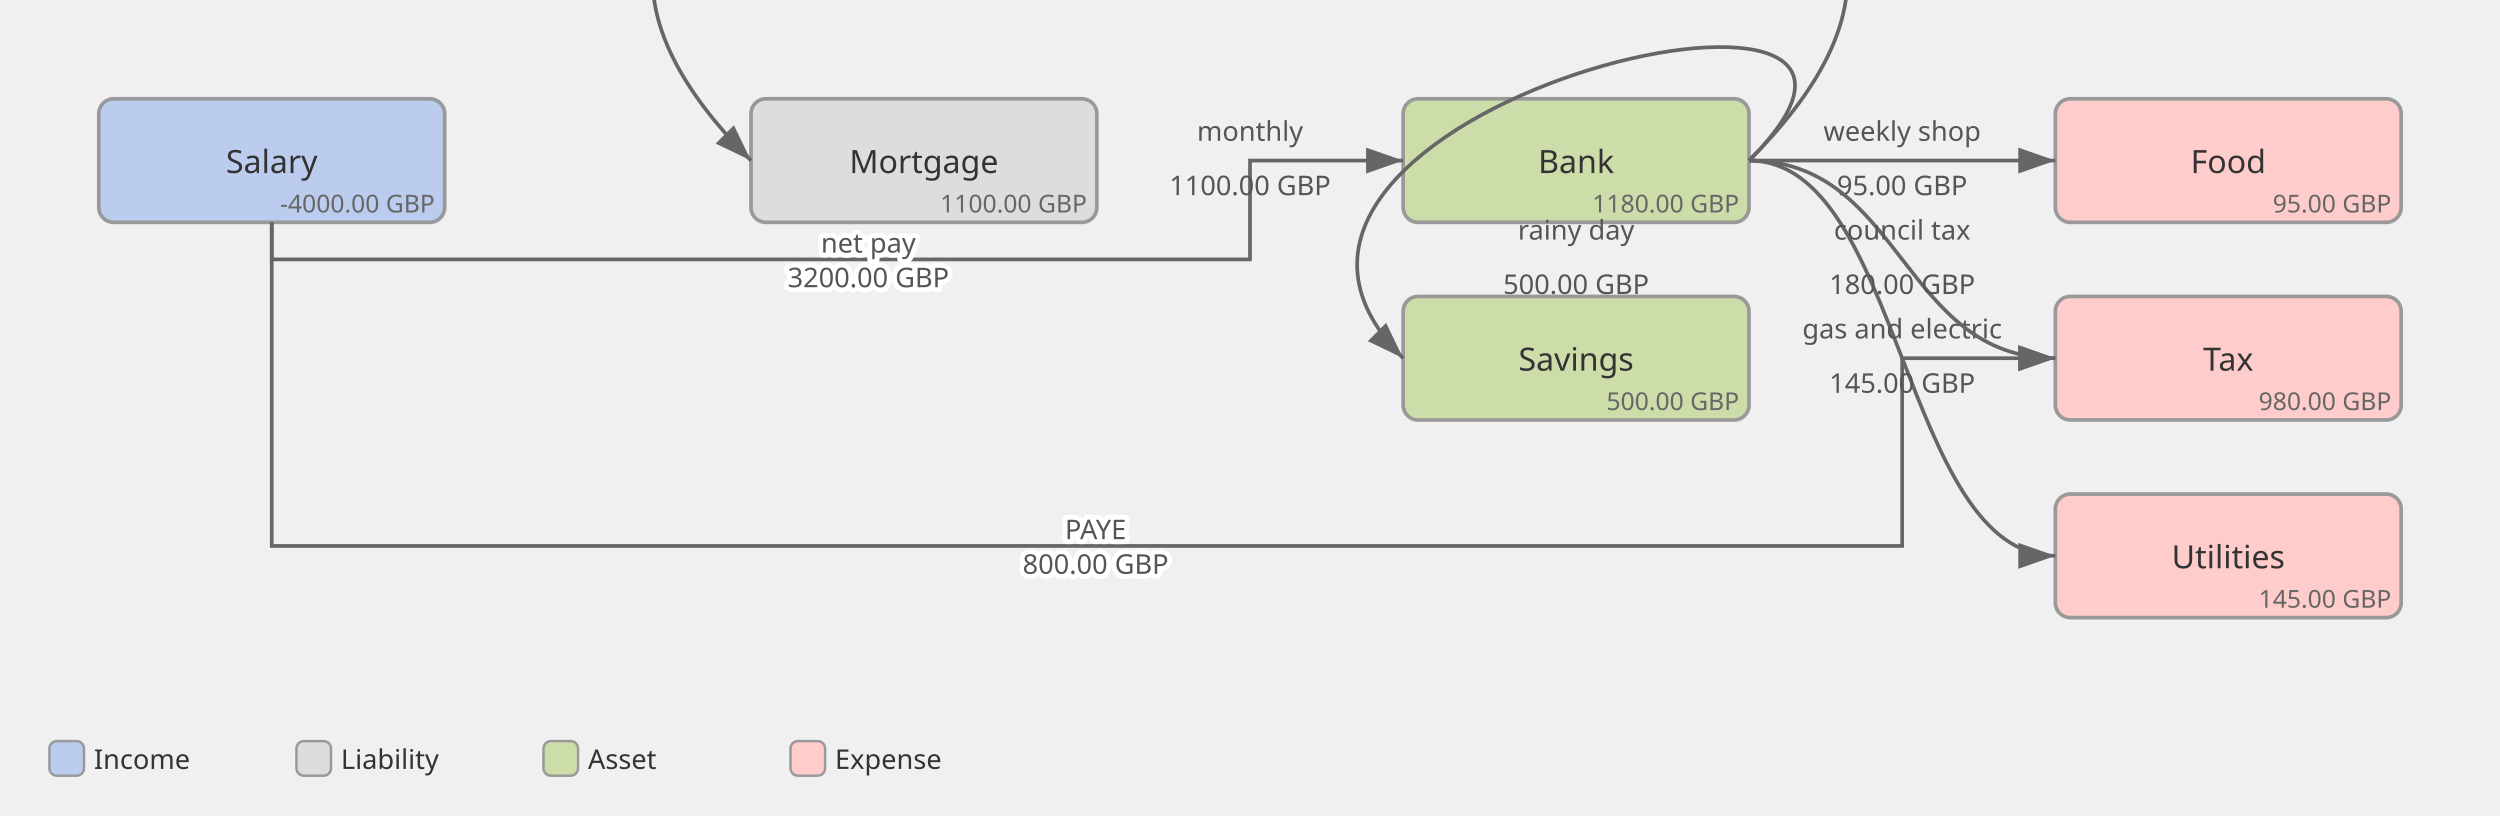
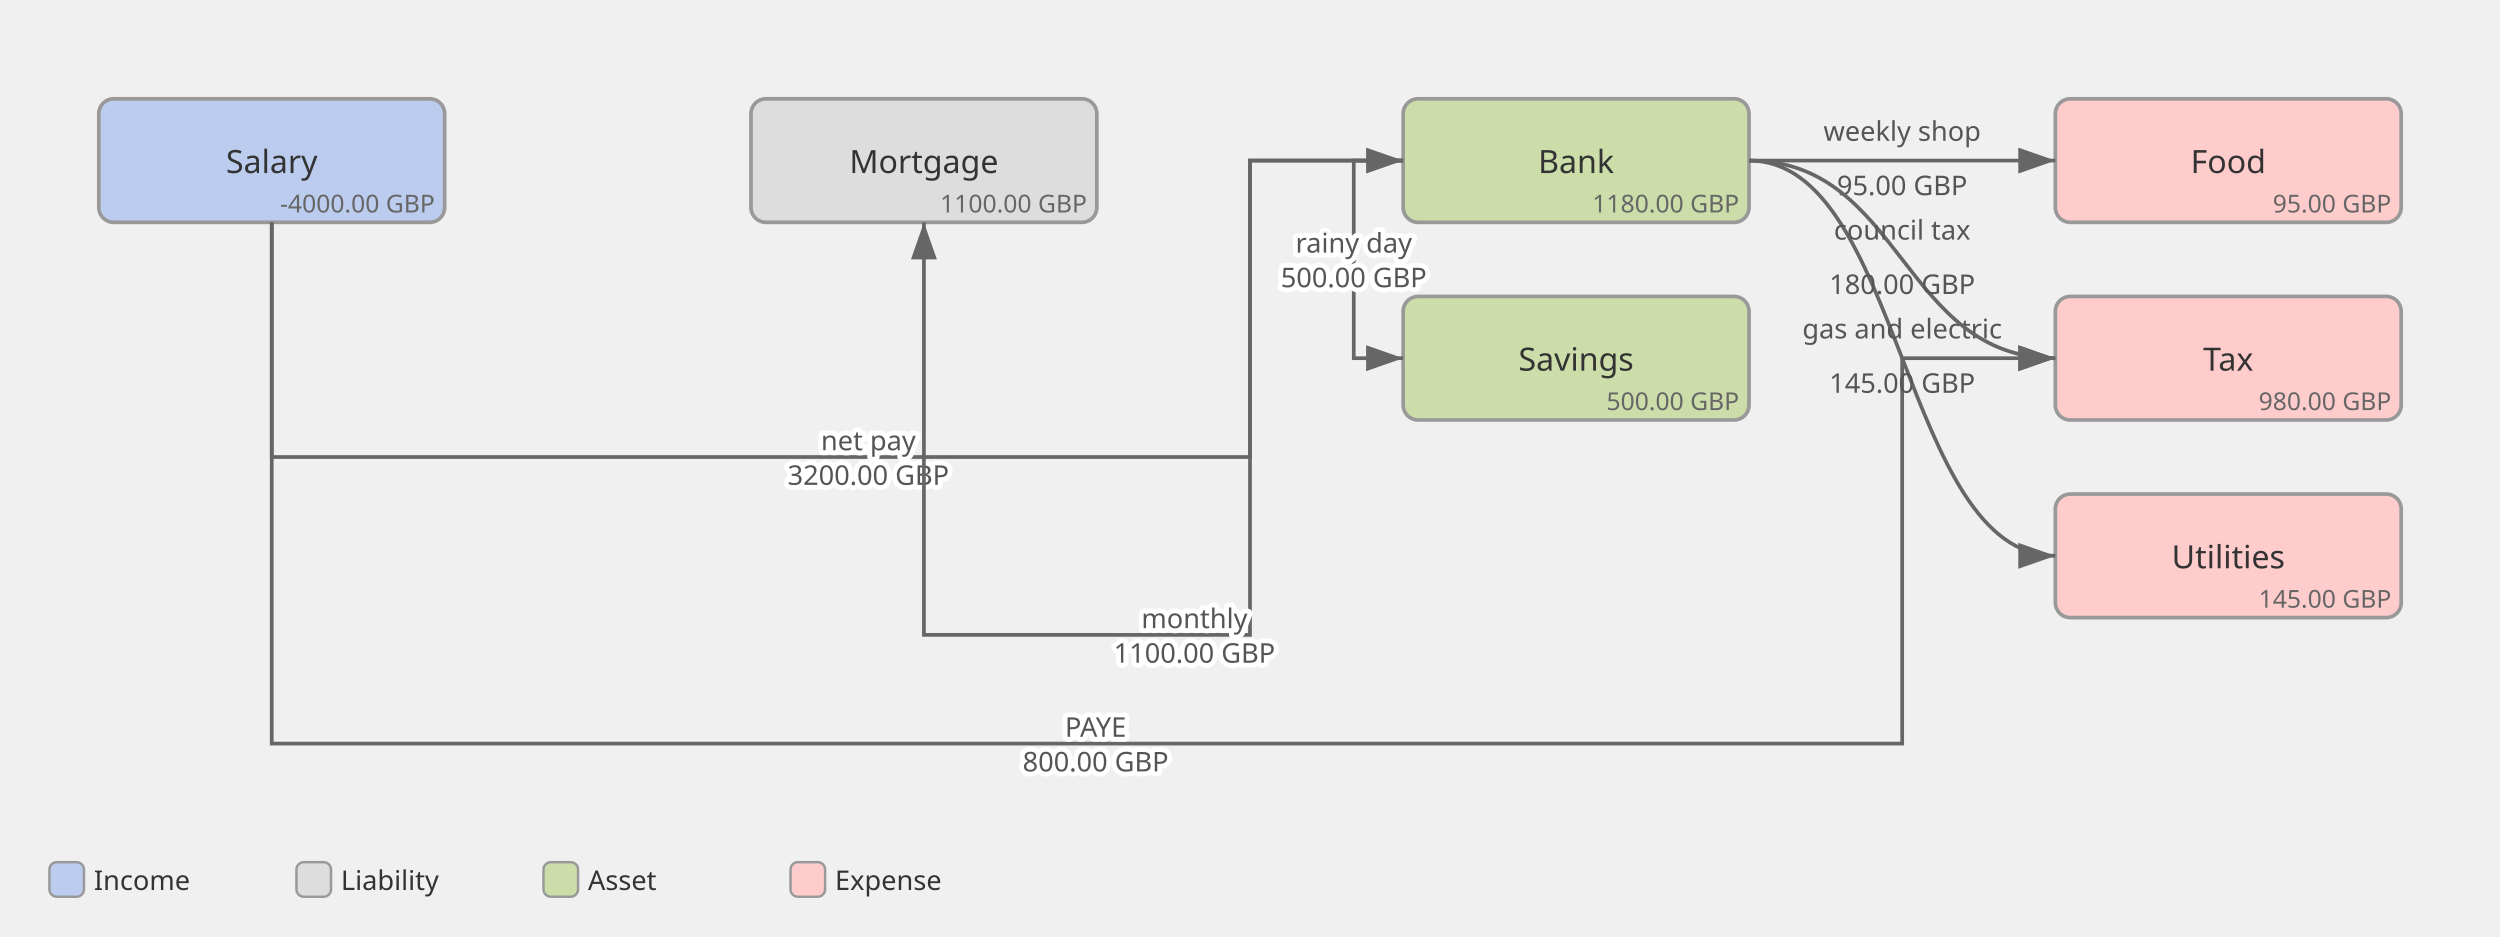
- <svg xmlns="http://www.w3.org/2000/svg" viewBox="0 0 1012 330" width="1012" height="330">
+ <svg xmlns="http://www.w3.org/2000/svg" viewBox="0 0 1012 379" width="1012" height="379">
  <defs>
    <marker id="arrowhead" markerWidth="10" markerHeight="7" refX="10" refY="3.5" orient="auto">
      <polygon points="0 0, 10 3.5, 0 7" fill="#666" />
    </marker>
  </defs>
  <style>
  .node rect { stroke: #999; stroke-width: 1.5; rx: 6; ry: 6; }
  .node text { font-family: sans-serif; font-size: 13px; fill: #333; text-anchor: middle; dominant-baseline: central; }
  .node .balance { font-size: 10px; fill: #666; text-anchor: end; dominant-baseline: auto; }
  .edge path { fill: none; stroke: #666; stroke-width: 1.5; marker-end: url(#arrowhead); }
  .edge text { font-family: sans-serif; font-size: 11px; fill: #555; text-anchor: middle; }
  .edge text.on-path { dominant-baseline: central; paint-order: stroke; stroke: #fff; stroke-width: 4px; stroke-linejoin: round; }
  .legend text { font-family: sans-serif; font-size: 11px; fill: #333; dominant-baseline: central; }
  .legend rect { stroke: #999; stroke-width: 1; rx: 3; ry: 3; }
</style>
  <g class="node" transform="translate(40,40)">
    <rect width="140" height="50" fill="#BCE" />
    <text x="70" y="25">Salary</text>
    <text class="balance" x="140" y="50" dx="-4" dy="-4">-4000.00 GBP</text>
  </g>
  <g class="node" transform="translate(304,40)">
    <rect width="140" height="50" fill="#DDD" />
    <text x="70" y="25">Mortgage</text>
    <text class="balance" x="140" y="50" dx="-4" dy="-4">1100.00 GBP</text>
  </g>
  <g class="node" transform="translate(568,40)">
    <rect width="140" height="50" fill="#CDA" />
    <text x="70" y="25">Bank</text>
    <text class="balance" x="140" y="50" dx="-4" dy="-4">1180.00 GBP</text>
  </g>
  <g class="node" transform="translate(568,120)">
    <rect width="140" height="50" fill="#CDA" />
    <text x="70" y="25">Savings</text>
    <text class="balance" x="140" y="50" dx="-4" dy="-4">500.00 GBP</text>
  </g>
  <g class="node" transform="translate(832,40)">
    <rect width="140" height="50" fill="#FCC" />
    <text x="70" y="25">Food</text>
    <text class="balance" x="140" y="50" dx="-4" dy="-4">95.00 GBP</text>
  </g>
  <g class="node" transform="translate(832,120)">
    <rect width="140" height="50" fill="#FCC" />
    <text x="70" y="25">Tax</text>
    <text class="balance" x="140" y="50" dx="-4" dy="-4">980.00 GBP</text>
  </g>
  <g class="node" transform="translate(832,200)">
    <rect width="140" height="50" fill="#FCC" />
    <text x="70" y="25">Utilities</text>
    <text class="balance" x="140" y="50" dx="-4" dy="-4">145.00 GBP</text>
  </g>
  <g class="edge">
-     <path d="M110.0,90.0 L110.0,105.0 L506.0,105.0 L506.0,65.0 L568.0,65.0" />
-     <text class="on-path" x="351.5" y="98">net pay</text>
-     <text class="on-path" x="351.5" y="112">3200.00 GBP</text>
+     <path d="M110.0,90.0 L110.0,185.0 L506.0,185.0 L506.0,65.0 L568.0,65.0" />
+     <text class="on-path" x="351.5" y="178">net pay</text>
+     <text class="on-path" x="351.5" y="192">3200.00 GBP</text>
  </g>
  <g class="edge">
-     <path d="M110.0,90.0 L110.0,221.0 L770.0,221.0 L770.0,145.0 L832.0,145.0" />
-     <text class="on-path" x="443.5" y="214">PAYE</text>
-     <text class="on-path" x="443.5" y="228">800.00 GBP</text>
+     <path d="M110.0,90.0 L110.0,301.0 L770.0,301.0 L770.0,145.0 L832.0,145.0" />
+     <text class="on-path" x="443.5" y="294">PAYE</text>
+     <text class="on-path" x="443.5" y="308">800.00 GBP</text>
  </g>
  <g class="edge">
-     <path d="M708.0,65.0 C940.0,-167.0 72.0,-167.0 304.0,65.0" />
-     <text x="506" y="57">monthly</text>
-     <text x="506" y="79">1100.00 GBP</text>
+     <path d="M568.0,65.0 L506.0,65.0 L506.0,257.0 L374.0,257.0 L374.0,90.0" />
+     <text class="on-path" x="483.5" y="250">monthly</text>
+     <text class="on-path" x="483.5" y="264">1100.00 GBP</text>
  </g>
  <g class="edge">
    <path d="M708.0,65.0 C770.0,65.0 770.0,65.0 832.0,65.0" />
    <text x="770" y="57">weekly shop</text>
    <text x="770" y="79">95.00 GBP</text>
  </g>
  <g class="edge">
-     <path d="M708.0,65.0 C808.0,-35.0 468.0,45.0 568.0,145.0" />
-     <text x="638" y="97">rainy day</text>
-     <text x="638" y="119">500.00 GBP</text>
+     <path d="M568.0,65.0 L548.0,65.0 L548.0,145.0 L568.0,145.0" />
+     <text class="on-path" x="548" y="98">rainy day</text>
+     <text class="on-path" x="548" y="112">500.00 GBP</text>
  </g>
  <g class="edge">
    <path d="M708.0,65.0 C770.0,65.0 770.0,225.0 832.0,225.0" />
    <text x="770" y="137">gas and electric</text>
    <text x="770" y="159">145.00 GBP</text>
  </g>
  <g class="edge">
    <path d="M708.0,65.0 C770.0,65.0 770.0,145.0 832.0,145.0" />
    <text x="770" y="97">council tax</text>
    <text x="770" y="119">180.00 GBP</text>
  </g>
-   <g class="legend" transform="translate(20,330)" dy="-30">
+   <g class="legend" transform="translate(20,379)" dy="-30">
    <rect x="0" y="-30" width="14" height="14" fill="#BCE" />
    <text x="18" y="-23">Income</text>
    <rect x="100" y="-30" width="14" height="14" fill="#DDD" />
    <text x="118" y="-23">Liability</text>
    <rect x="200" y="-30" width="14" height="14" fill="#CDA" />
    <text x="218" y="-23">Asset</text>
    <rect x="300" y="-30" width="14" height="14" fill="#FCC" />
    <text x="318" y="-23">Expense</text>
  </g>
</svg>
